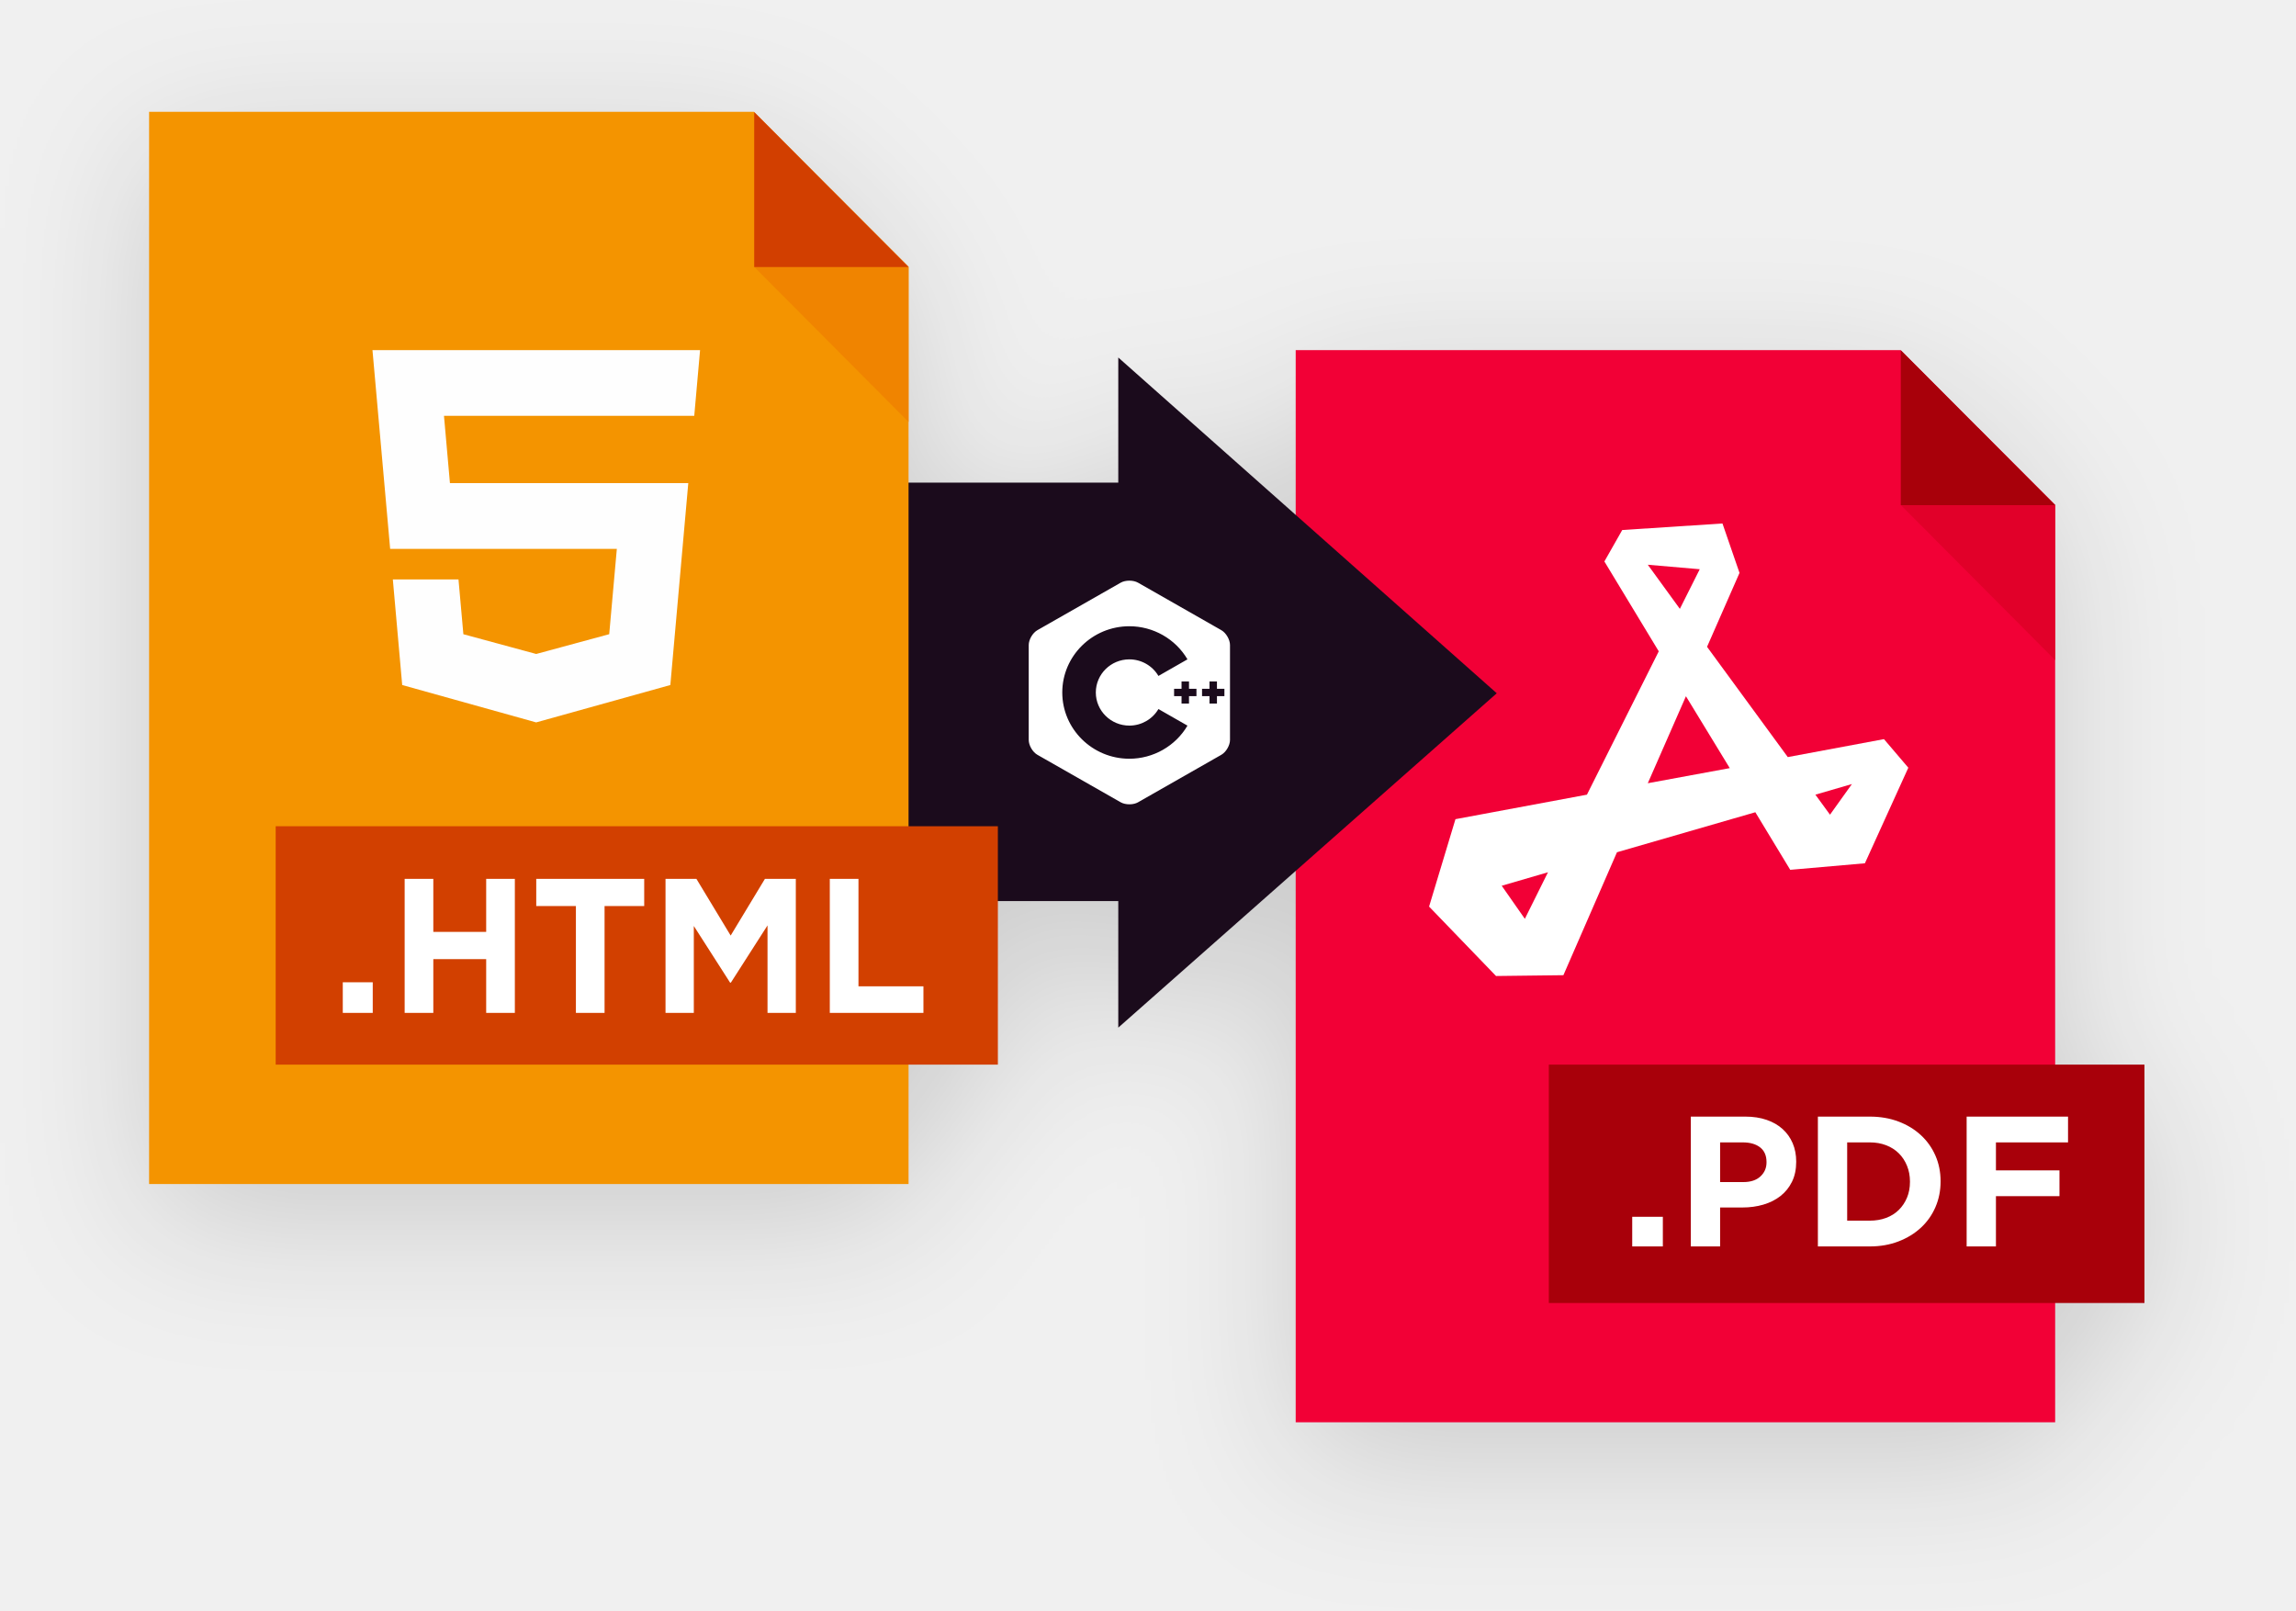
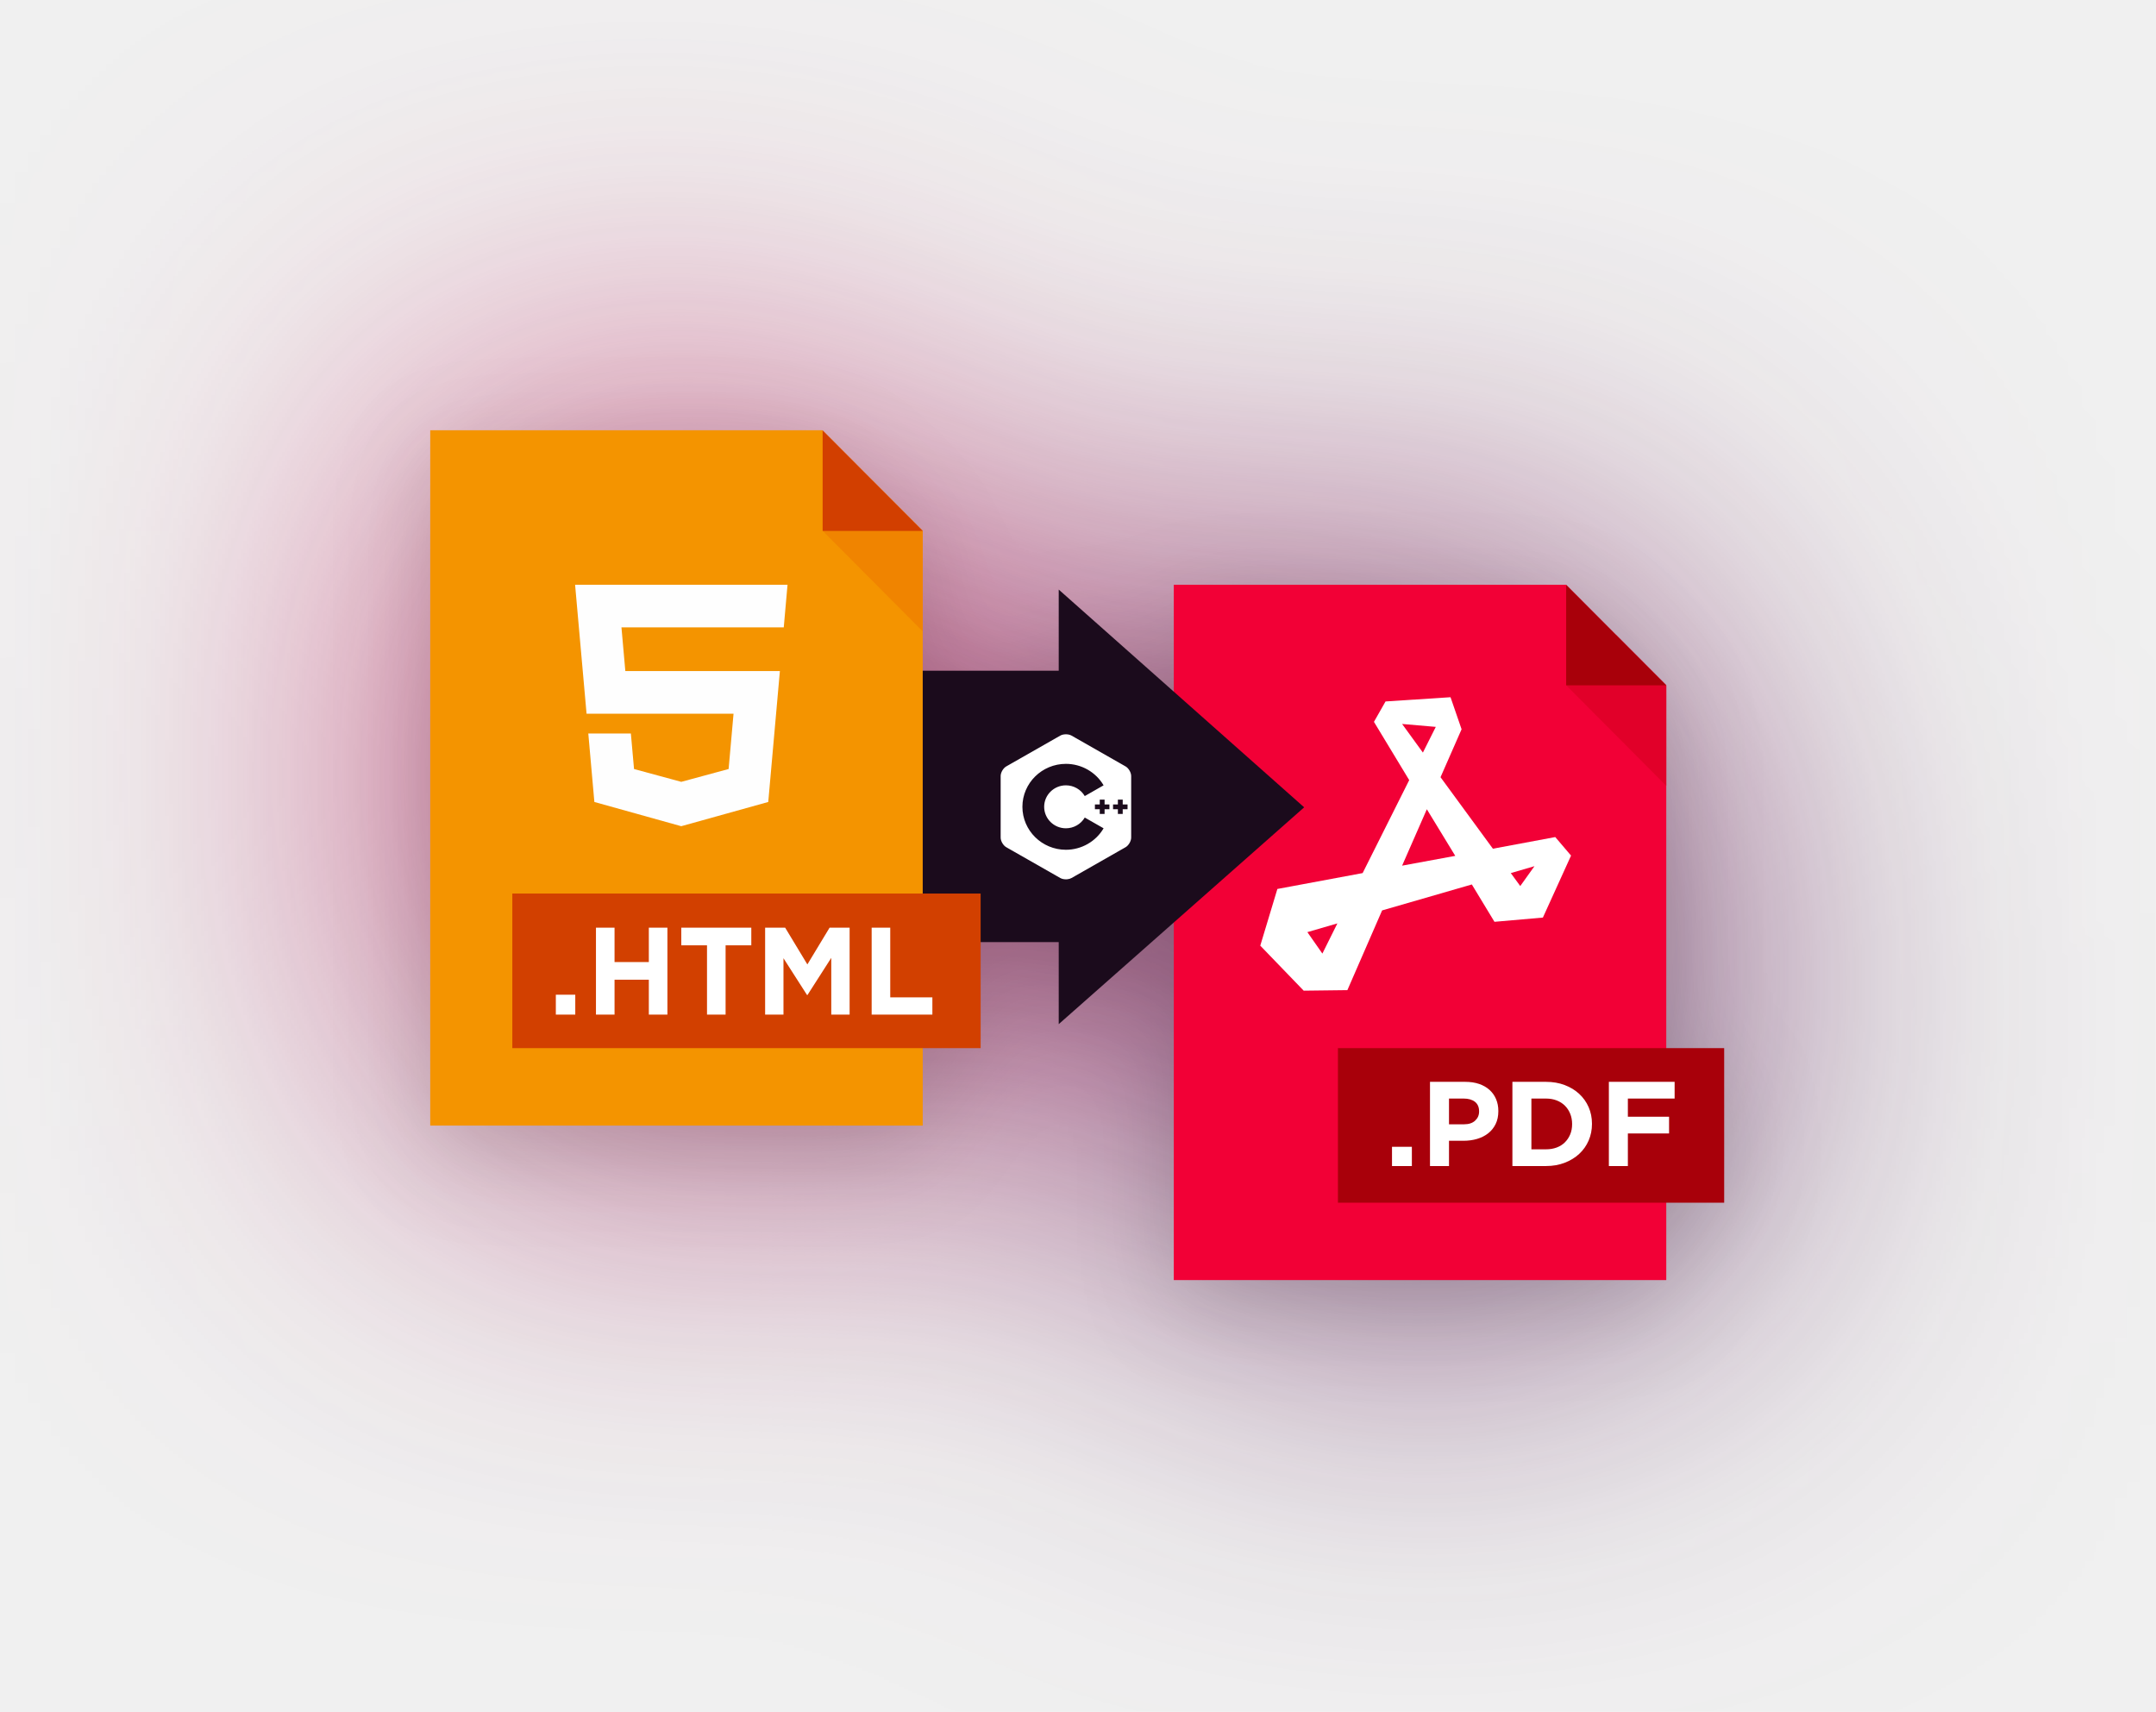
- <svg xmlns="http://www.w3.org/2000/svg" width="308" height="216" viewBox="0 0 308 216" fill="none">
-   <g filter="url(#filter0_d_1_2763)">
-     <path fill-rule="evenodd" clip-rule="evenodd" d="M173.813 190.783H275.692V67.757L254.957 46.961H173.813V190.783Z" fill="#F20036" />
-     <path fill-rule="evenodd" clip-rule="evenodd" d="M254.986 67.744L265.312 57.371L275.691 67.744V88.544L254.986 67.744Z" fill="#E10029" />
-     <path fill-rule="evenodd" clip-rule="evenodd" d="M275.691 67.761H254.985V46.978L275.691 67.761Z" fill="#A8000A" />
-     <path fill-rule="evenodd" clip-rule="evenodd" d="M252.728 99.144L239.826 101.553L228.994 86.762L233.349 76.847L231.063 70.218L217.617 71.095L215.222 75.312L222.516 87.366L212.881 106.594L195.244 109.881L191.706 121.605L200.688 130.918L209.724 130.808L216.91 114.318L235.472 108.95L240.153 116.674L250.169 115.797L255.994 102.978L252.728 99.144ZM221.046 75.751L228.014 76.354L225.347 81.668L221.046 75.751ZM204.553 123.247L201.45 118.81L207.656 117.002L204.553 123.247ZM221.046 105.059L226.163 93.391L232.042 103.033L221.046 105.059ZM243.528 106.594L248.427 105.169L245.488 109.279L243.528 106.594Z" fill="white" />
-     <path fill-rule="evenodd" clip-rule="evenodd" d="M207.771 142.803H287.671V174.779H207.771V142.803Z" fill="#A8000A" />
-     <path fill-rule="evenodd" clip-rule="evenodd" d="M218.956 163.212V167.191H223.065V163.212H218.956ZM238.848 160.426C239.503 159.911 240.017 159.272 240.392 158.509C240.766 157.747 240.953 156.859 240.953 155.848V155.798C240.953 154.902 240.796 154.085 240.481 153.347C240.166 152.61 239.716 151.974 239.129 151.444C238.542 150.913 237.827 150.503 236.985 150.213C236.143 149.923 235.186 149.777 234.114 149.777H226.816V167.191H230.746V161.967H233.732C234.735 161.967 235.675 161.84 236.551 161.582C237.427 161.324 238.193 160.939 238.848 160.426ZM236.117 153.907C236.687 154.354 236.972 155.01 236.972 155.872V155.922C236.972 156.669 236.7 157.294 236.156 157.8C235.611 158.306 234.846 158.559 233.859 158.559H230.746V153.235H233.783C234.769 153.235 235.547 153.459 236.117 153.907ZM257.681 164.68C258.523 163.9 259.174 162.98 259.633 161.918C260.092 160.857 260.322 159.712 260.322 158.484V158.435C260.322 157.207 260.092 156.067 259.633 155.014C259.174 153.96 258.523 153.045 257.681 152.265C256.839 151.486 255.835 150.876 254.67 150.436C253.504 149.997 252.224 149.777 250.829 149.777H243.863V167.191H250.829C252.224 167.191 253.504 166.968 254.67 166.52C255.835 166.073 256.839 165.459 257.681 164.68ZM255.818 156.371C256.082 157.016 256.214 157.722 256.214 158.484V158.534C256.214 159.314 256.082 160.019 255.818 160.649C255.554 161.279 255.189 161.828 254.721 162.291C254.253 162.756 253.687 163.112 253.024 163.36C252.36 163.609 251.629 163.734 250.829 163.734H247.792V153.235H250.829C251.629 153.235 252.36 153.364 253.024 153.62C253.687 153.878 254.253 154.239 254.721 154.703C255.189 155.167 255.554 155.724 255.818 156.371ZM267.748 156.992V153.235H277.42V149.777H263.818V167.191H267.748V160.45H276.271V156.992H267.748Z" fill="white" />
-     <path fill-rule="evenodd" clip-rule="evenodd" d="M150.013 47.953V64.737H90.92V120.868H150.013V137.842L200.785 92.992L150.013 47.953Z" fill="#1B0B1C" />
-     <path fill-rule="evenodd" clip-rule="evenodd" d="M165 86.524C165 85.791 164.474 84.891 163.831 84.525L152.669 78.162C152.026 77.796 150.974 77.796 150.331 78.162L139.169 84.525C138.526 84.891 138 85.791 138 86.524V99.25C138 99.617 138.131 100.025 138.343 100.387C138.555 100.75 138.847 101.066 139.169 101.249L150.331 107.612C150.662 107.801 151.102 107.893 151.539 107.887C151.632 107.886 151.725 107.88 151.816 107.87C152.129 107.836 152.428 107.75 152.669 107.612L163.831 101.249C164.152 101.066 164.445 100.75 164.656 100.387C164.868 100.025 165 99.617 165 99.25V86.524ZM151.5 101.774C146.537 101.774 142.5 97.787 142.5 92.887C142.5 87.987 146.537 84.001 151.5 84.001C154.702 84.001 157.689 85.702 159.294 88.441L155.399 90.667C154.596 89.296 153.101 88.444 151.5 88.444C149.019 88.444 147 90.437 147 92.887C147 95.337 149.019 97.33 151.5 97.33C153.102 97.33 154.596 96.479 155.399 95.108L159.294 97.333C157.689 100.072 154.702 101.774 151.5 101.774ZM160.5 92.394H159.5V91.406H158.5V92.394H157.5V93.381H158.5V94.368H159.5V93.381H160.5V92.394ZM164.25 92.394H163.25V91.406H162.25V92.394H161.25V93.381H162.25V94.368H163.25V93.381H164.25V92.394Z" fill="white" />
-     <path fill-rule="evenodd" clip-rule="evenodd" d="M20 158.822H121.879V35.797L101.144 15H20V158.822Z" fill="#F49400" />
-     <path fill-rule="evenodd" clip-rule="evenodd" d="M101.174 35.801L111.499 25.427L121.879 35.801V56.6L101.174 35.801Z" fill="#F08400" />
-     <path fill-rule="evenodd" clip-rule="evenodd" d="M121.878 35.818H101.173V15.035L121.878 35.818Z" fill="#D23F00" />
-     <path fill-rule="evenodd" clip-rule="evenodd" d="M36.982 110.828H133.86V142.804H36.982V110.828Z" fill="#D24000" />
-     <path fill-rule="evenodd" clip-rule="evenodd" d="M93.132 55.773H71.942H59.558L60.358 64.805H71.942H92.331L89.924 91.886L71.942 96.894L71.927 96.9L53.954 91.886L52.698 77.722H61.504L62.16 85.072L71.932 87.723L71.942 87.718L81.724 85.067L82.745 73.628H71.942H52.338L49.966 46.961H71.942H93.912L93.132 55.773Z" fill="#FEFEFE" />
-     <path fill-rule="evenodd" clip-rule="evenodd" d="M65.219 135.867V128.65H58.128V135.867H54.283V117.889H58.128V125.003H65.219V117.889H69.065V135.867H65.219ZM45.983 135.867V131.758H50.003V135.867H45.983ZM81.1 135.867V121.535H86.418V117.889H71.936V121.535H77.255V135.867H81.1ZM102.96 135.867V124.13L98.041 131.809H97.942L93.073 124.207V135.867H89.277V117.889H93.422L98.016 125.491L102.611 117.889H106.756V135.867H102.96ZM111.315 117.889V135.867H123.875V132.297H115.16V117.889H111.315Z" fill="white" />
+ <svg xmlns="http://www.w3.org/2000/svg" width="446" height="354" viewBox="0 0 446 354" fill="none">
+   <g opacity="0.8" filter="url(#filter0_f_1_2761)">
+     <path d="M89 232.822H190.879V216.803H202.86V194.876H216.013V211.849L242.811 188.177V264.783H344.69V248.779H356.668V216.803H344.69V141.758L323.955 120.961H242.811V145.732L216.013 121.96V138.744H190.879V109.797L170.144 89H89V232.822Z" fill="url(#paint0_linear_1_2761)" />
+   </g>
+   <g filter="url(#filter1_d_1_2761)">
+     <path fill-rule="evenodd" clip-rule="evenodd" d="M242.813 264.783H344.692V141.758L323.957 120.961H242.813V264.783Z" fill="#F20036" />
+     <path fill-rule="evenodd" clip-rule="evenodd" d="M323.986 141.744L334.312 131.372L344.691 141.744V162.544L323.986 141.744Z" fill="#E10029" />
+     <path fill-rule="evenodd" clip-rule="evenodd" d="M344.691 141.762H323.985V120.978L344.691 141.762Z" fill="#A8000A" />
+     <path fill-rule="evenodd" clip-rule="evenodd" d="M321.728 173.144L308.826 175.553L297.994 160.763L302.349 150.847L300.063 144.218L286.617 145.095L284.222 149.313L291.516 161.366L281.881 180.595L264.244 183.881L260.706 195.605L269.688 204.918L278.724 204.809L285.91 188.318L304.472 182.95L309.153 190.674L319.169 189.798L324.994 176.978L321.728 173.144ZM290.046 149.751L297.014 150.354L294.347 155.668L290.046 149.751ZM273.553 197.247L270.45 192.811L276.656 191.002L273.553 197.247ZM290.046 179.059L295.163 167.392L301.042 177.033L290.046 179.059ZM312.528 180.595L317.427 179.169L314.488 183.279L312.528 180.595Z" fill="white" />
+     <path fill-rule="evenodd" clip-rule="evenodd" d="M276.771 216.803H356.671V248.779H276.771V216.803Z" fill="#A8000A" />
+     <path fill-rule="evenodd" clip-rule="evenodd" d="M287.956 237.212V241.192H292.065V237.212H287.956ZM307.848 234.426C308.503 233.911 309.017 233.272 309.392 232.509C309.766 231.747 309.953 230.86 309.953 229.848V229.798C309.953 228.902 309.796 228.085 309.481 227.347C309.166 226.61 308.716 225.975 308.129 225.444C307.542 224.913 306.827 224.503 305.985 224.213C305.143 223.923 304.186 223.777 303.114 223.777H295.816V241.192H299.746V235.968H302.732C303.735 235.968 304.675 235.84 305.551 235.582C306.427 235.324 307.193 234.939 307.848 234.426ZM305.117 227.907C305.687 228.355 305.972 229.011 305.972 229.873V229.922C305.972 230.669 305.7 231.295 305.156 231.8C304.611 232.306 303.846 232.559 302.859 232.559H299.746V227.235H302.783C303.769 227.235 304.547 227.459 305.117 227.907ZM326.681 238.68C327.523 237.9 328.174 236.98 328.633 235.918C329.092 234.857 329.322 233.713 329.322 232.485V232.435C329.322 231.208 329.092 230.067 328.633 229.014C328.174 227.96 327.523 227.045 326.681 226.265C325.839 225.486 324.835 224.876 323.67 224.437C322.504 223.997 321.224 223.777 319.829 223.777H312.863V241.192H319.829C321.224 241.192 322.504 240.968 323.67 240.52C324.835 240.073 325.839 239.459 326.681 238.68ZM324.818 230.371C325.082 231.016 325.214 231.722 325.214 232.485V232.534C325.214 233.314 325.082 234.019 324.818 234.65C324.554 235.28 324.189 235.828 323.721 236.291C323.253 236.756 322.687 237.112 322.024 237.361C321.36 237.609 320.629 237.734 319.829 237.734H316.792V227.235H319.829C320.629 227.235 321.36 227.364 322.024 227.621C322.687 227.878 323.253 228.239 323.721 228.703C324.189 229.168 324.554 229.724 324.818 230.371ZM336.748 230.992V227.235H346.42V223.777H332.818V241.192H336.748V234.45H345.271V230.992H336.748Z" fill="white" />
+     <path fill-rule="evenodd" clip-rule="evenodd" d="M219.013 121.953V138.737H159.92V194.869H219.013V211.842L269.785 166.992L219.013 121.953Z" fill="#1B0B1C" />
+     <path fill-rule="evenodd" clip-rule="evenodd" d="M234 160.524C234 159.791 233.474 158.892 232.831 158.525L221.669 152.162C221.026 151.796 219.974 151.796 219.331 152.162L208.169 158.525C207.526 158.892 207 159.791 207 160.524V173.25C207 173.617 207.131 174.025 207.343 174.387C207.555 174.75 207.847 175.066 208.169 175.25L219.331 181.612C219.662 181.801 220.102 181.893 220.539 181.887C220.632 181.886 220.725 181.88 220.816 181.87C221.129 181.836 221.428 181.75 221.669 181.612L232.831 175.25C233.152 175.066 233.445 174.75 233.656 174.387C233.868 174.025 234 173.617 234 173.25V160.524ZM220.5 175.774C215.537 175.774 211.5 171.787 211.5 166.887C211.5 161.987 215.537 158.001 220.5 158.001C223.702 158.001 226.689 159.703 228.294 162.441L224.399 164.667C223.596 163.296 222.101 162.444 220.5 162.444C218.019 162.444 216 164.437 216 166.887C216 169.337 218.019 171.331 220.5 171.331C222.102 171.331 223.596 170.479 224.399 169.108L228.294 171.333C226.689 174.072 223.702 175.774 220.5 175.774ZM229.5 166.394H228.5V165.406H227.5V166.394H226.5V167.381H227.5V168.368H228.5V167.381H229.5V166.394ZM233.25 166.394H232.25V165.406H231.25V166.394H230.25V167.381H231.25V168.368H232.25V167.381H233.25V166.394Z" fill="white" />
+     <path fill-rule="evenodd" clip-rule="evenodd" d="M89 232.822H190.879V109.797L170.144 89H89V232.822Z" fill="#F49400" />
+     <path fill-rule="evenodd" clip-rule="evenodd" d="M170.174 109.801L180.499 99.427L190.879 109.801V130.6L170.174 109.801Z" fill="#F08400" />
+     <path fill-rule="evenodd" clip-rule="evenodd" d="M190.878 109.818H170.173V89.035L190.878 109.818Z" fill="#D23F00" />
+     <path fill-rule="evenodd" clip-rule="evenodd" d="M105.982 184.828H202.86V216.804H105.982V184.828Z" fill="#D24000" />
+     <path fill-rule="evenodd" clip-rule="evenodd" d="M162.132 129.773H140.942H128.558L129.359 138.806H140.942H161.331L158.924 165.886L140.942 170.894L140.927 170.9L122.954 165.886L121.698 151.722H130.504L131.16 159.072L140.932 161.723L140.942 161.718L150.724 159.067L151.744 147.628H140.942H121.338L118.966 120.961H140.942H162.912L162.132 129.773Z" fill="#FEFEFE" />
+     <path fill-rule="evenodd" clip-rule="evenodd" d="M134.22 209.867V202.65H127.128V209.867H123.283V191.889H127.128V199.003H134.22V191.889H138.065V209.867H134.22ZM114.983 209.867V205.758H119.003V209.867H114.983ZM150.1 209.867V195.535H155.418V191.889H140.936V195.535H146.255V209.867H150.1ZM171.96 209.867V198.13L167.041 205.809H166.942L162.073 198.207V209.867H158.277V191.889H162.422L167.016 199.491L171.611 191.889H175.756V209.867H171.96ZM180.315 191.889V209.867H192.875V206.297H184.16V191.889H180.315Z" fill="white" />
  </g>
  <defs>
-     <filter id="filter0_d_1_2763" x="0" y="0" width="307.671" height="215.783" filterUnits="userSpaceOnUse" color-interpolation-filters="sRGB">
+     <filter id="filter0_f_1_2761" x="0" y="0" width="445.668" height="353.783" filterUnits="userSpaceOnUse" color-interpolation-filters="sRGB">
+       <feFlood flood-opacity="0" result="BackgroundImageFix" />
+       <feBlend mode="normal" in="SourceGraphic" in2="BackgroundImageFix" result="shape" />
+       <feGaussianBlur stdDeviation="44.5" result="effect1_foregroundBlur_1_2761" />
+     </filter>
+     <filter id="filter1_d_1_2761" x="69" y="74" width="307.671" height="215.783" filterUnits="userSpaceOnUse" color-interpolation-filters="sRGB">
      <feFlood flood-opacity="0" result="BackgroundImageFix" />
      <feColorMatrix in="SourceAlpha" type="matrix" values="0 0 0 0 0 0 0 0 0 0 0 0 0 0 0 0 0 0 127 0" result="hardAlpha" />
      <feOffset dy="5" />
      <feGaussianBlur stdDeviation="10" />
      <feColorMatrix type="matrix" values="0 0 0 0 0 0 0 0 0 0 0 0 0 0 0 0 0 0 0.15 0" />
-       <feBlend mode="normal" in2="BackgroundImageFix" result="effect1_dropShadow_1_2763" />
-       <feBlend mode="normal" in="SourceGraphic" in2="effect1_dropShadow_1_2763" result="shape" />
+       <feBlend mode="normal" in2="BackgroundImageFix" result="effect1_dropShadow_1_2761" />
+       <feBlend mode="normal" in="SourceGraphic" in2="effect1_dropShadow_1_2761" result="shape" />
    </filter>
+     <linearGradient id="paint0_linear_1_2761" x1="47.859" y1="103.086" x2="255.471" y2="304.213" gradientUnits="userSpaceOnUse">
+       <stop stop-color="#E01A59" />
+       <stop offset="1" stop-color="#460A48" />
+     </linearGradient>
  </defs>
</svg>
